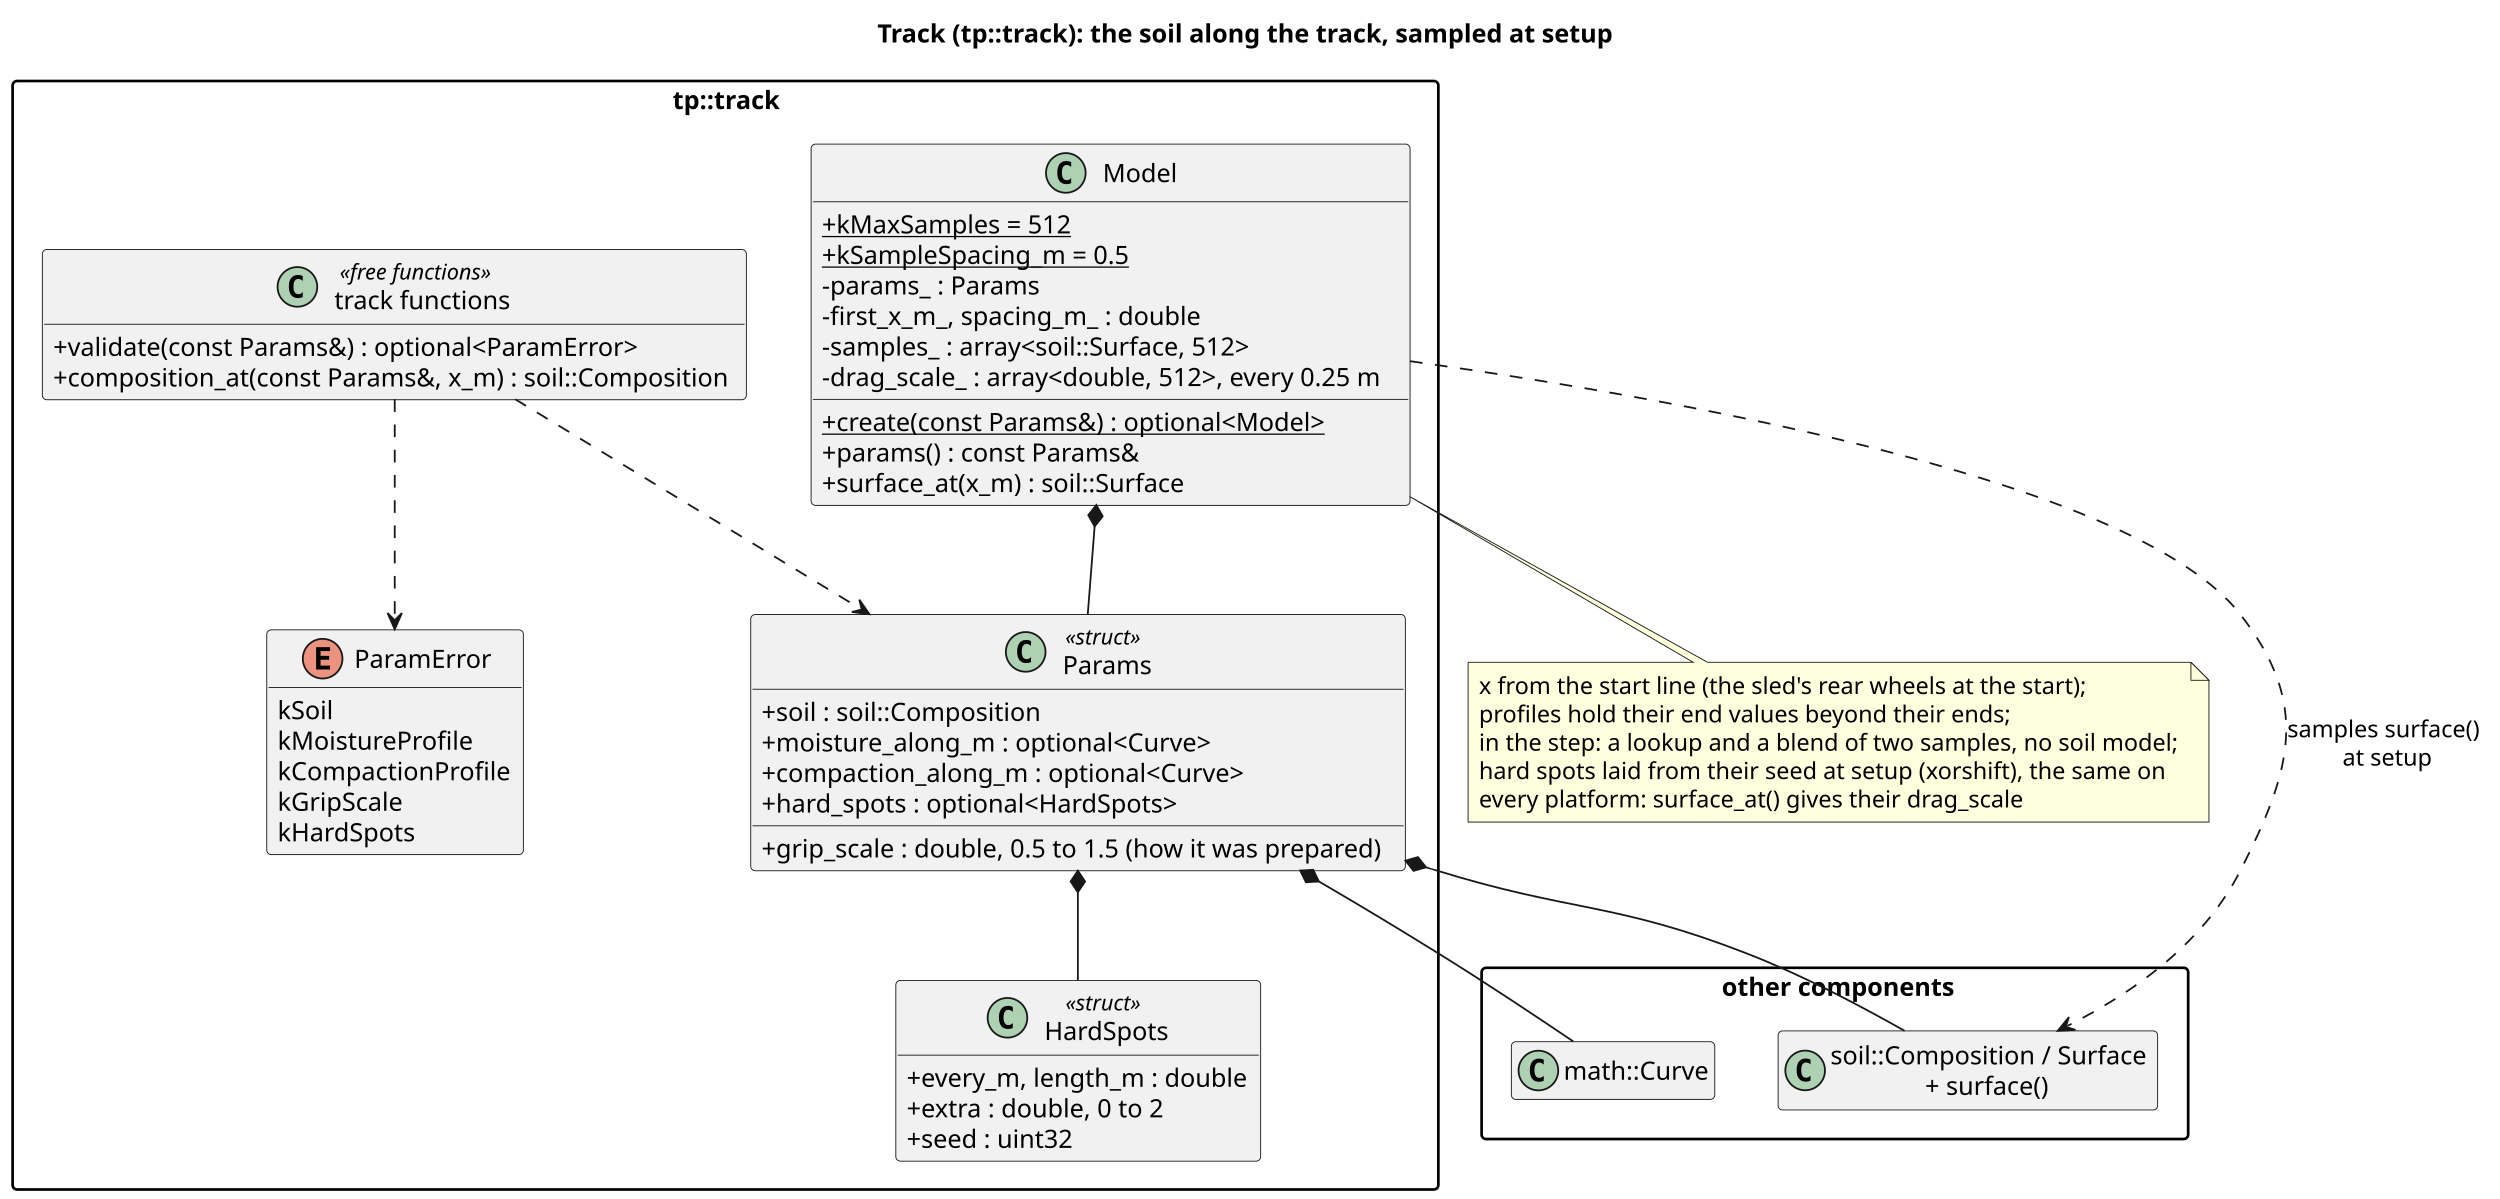
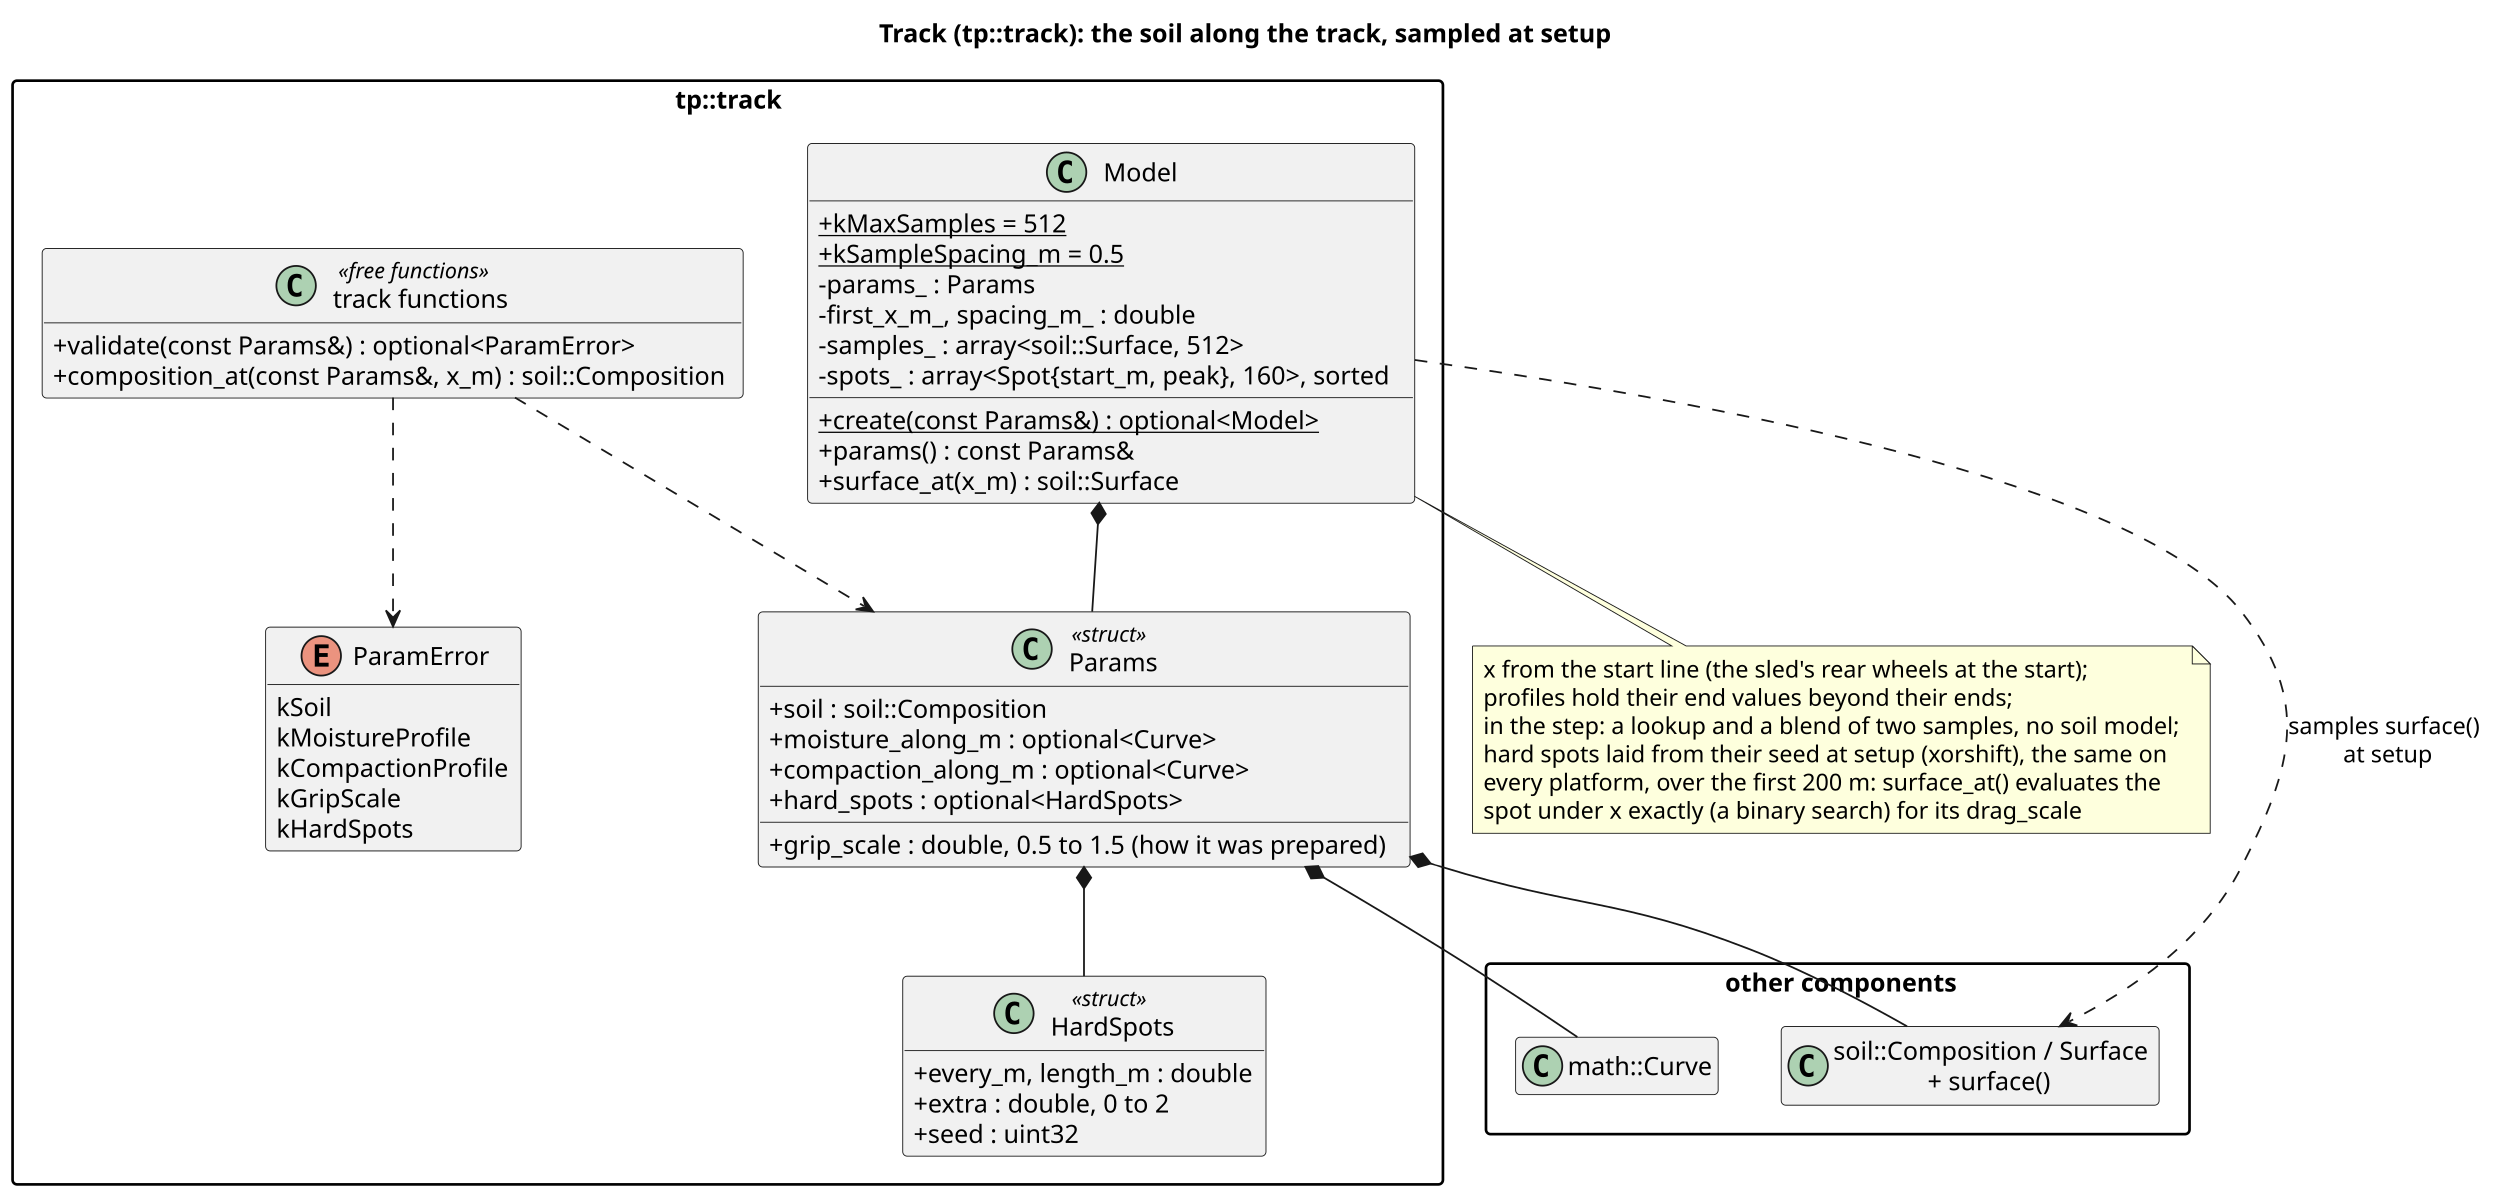
- <svg xmlns="http://www.w3.org/2000/svg" contentStyleType="text/css" height="665px" preserveAspectRatio="none" style="width:1387px;height:665px;background:#FFFFFF;" version="1.1" viewBox="0 0 1387 665" width="1387px" zoomAndPan="magnify">
+ <svg xmlns="http://www.w3.org/2000/svg" contentStyleType="text/css" height="665px" preserveAspectRatio="none" style="width:1393px;height:665px;background:#FFFFFF;" version="1.1" viewBox="0 0 1393 665" width="1393px" zoomAndPan="magnify">
  <defs />
  <g>
-     <text fill="#000000" font-family="sans-serif" font-size="14" font-weight="bold" lengthAdjust="spacing" textLength="400.292" x="486.753" y="23.562">Track (tp::track): the soil along the track, sampled at setup</text>
+     <text fill="#000000" font-family="sans-serif" font-size="14" font-weight="bold" lengthAdjust="spacing" textLength="400.292" x="489.753" y="23.562">Track (tp::track): the soil along the track, sampled at setup</text>
    <g id="cluster_other components">
-       <rect fill="none" height="95" rx="2.5" ry="2.5" style="stroke:#000000;stroke-width:1.5;" width="392" x="822" y="536.939" />
-       <text fill="#000000" font-family="sans-serif" font-size="14" font-weight="bold" lengthAdjust="spacing" textLength="125.535" x="955.232" y="552.502">other components</text>
+       <rect fill="none" height="95" rx="2.5" ry="2.5" style="stroke:#000000;stroke-width:1.5;" width="392" x="828" y="536.939" />
+       <text fill="#000000" font-family="sans-serif" font-size="14" font-weight="bold" lengthAdjust="spacing" textLength="125.535" x="961.232" y="552.502">other components</text>
    </g>
    <g id="cluster_tp::track">
-       <rect fill="none" height="615" rx="2.5" ry="2.5" style="stroke:#000000;stroke-width:1.5;" width="791" x="7" y="44.94" />
-       <text fill="#000000" font-family="sans-serif" font-size="14" font-weight="bold" lengthAdjust="spacing" textLength="58.618" x="373.191" y="60.502">tp::track</text>
+       <rect fill="none" height="615" rx="2.5" ry="2.5" style="stroke:#000000;stroke-width:1.5;" width="797" x="7" y="44.94" />
+       <text fill="#000000" font-family="sans-serif" font-size="14" font-weight="bold" lengthAdjust="spacing" textLength="58.618" x="376.191" y="60.502">tp::track</text>
    </g>
    <g id="elem_Soil">
-       <rect codeLine="7" fill="#F1F1F1" height="43.879" id="Soil" rx="2.5" ry="2.5" style="stroke:#181818;stroke-width:0.5;" width="210.555" x="986.5" y="571.939" />
-       <ellipse cx="1001.5" cy="593.879" fill="#ADD1B2" rx="11" ry="11" style="stroke:#181818;stroke-width:1.0;" />
-       <path d="M1004.469,599.519 Q1003.891,599.816 1003.25,599.957 Q1002.609,600.113 1001.906,600.113 Q999.406,600.113 998.078,598.473 Q996.766,596.816 996.766,593.691 Q996.766,590.566 998.078,588.91 Q999.406,587.254 1001.906,587.254 Q1002.609,587.254 1003.25,587.41 Q1003.906,587.566 1004.469,587.863 L1004.469,590.582 Q1003.844,590.004 1003.25,589.738 Q1002.656,589.457 1002.031,589.457 Q1000.688,589.457 1000,590.535 Q999.312,591.598 999.312,593.691 Q999.312,595.785 1000,596.863 Q1000.688,597.926 1002.031,597.926 Q1002.656,597.926 1003.25,597.66 Q1003.844,597.379 1004.469,596.801 L1004.469,599.519 Z " fill="#000000" />
-       <text fill="#000000" font-family="sans-serif" font-size="14" lengthAdjust="spacing" textLength="178.555" x="1015.5" y="590.502">soil::Composition / Surface</text>
-       <text fill="#000000" font-family="sans-serif" font-size="14" lengthAdjust="spacing" textLength="73.555" x="1068" y="607.441">+ surface()</text>
+       <rect codeLine="7" fill="#F1F1F1" height="43.879" id="Soil" rx="2.5" ry="2.5" style="stroke:#181818;stroke-width:0.5;" width="210.555" x="992.5" y="571.939" />
+       <ellipse cx="1007.5" cy="593.879" fill="#ADD1B2" rx="11" ry="11" style="stroke:#181818;stroke-width:1.0;" />
+       <path d="M1010.469,599.519 Q1009.891,599.816 1009.25,599.957 Q1008.609,600.113 1007.906,600.113 Q1005.406,600.113 1004.078,598.473 Q1002.766,596.816 1002.766,593.691 Q1002.766,590.566 1004.078,588.91 Q1005.406,587.254 1007.906,587.254 Q1008.609,587.254 1009.25,587.41 Q1009.906,587.566 1010.469,587.863 L1010.469,590.582 Q1009.844,590.004 1009.25,589.738 Q1008.656,589.457 1008.031,589.457 Q1006.688,589.457 1006,590.535 Q1005.312,591.598 1005.312,593.691 Q1005.312,595.785 1006,596.863 Q1006.688,597.926 1008.031,597.926 Q1008.656,597.926 1009.25,597.66 Q1009.844,597.379 1010.469,596.801 L1010.469,599.519 Z " fill="#000000" />
+       <text fill="#000000" font-family="sans-serif" font-size="14" lengthAdjust="spacing" textLength="178.555" x="1021.5" y="590.502">soil::Composition / Surface</text>
+       <text fill="#000000" font-family="sans-serif" font-size="14" lengthAdjust="spacing" textLength="73.555" x="1074" y="607.441">+ surface()</text>
    </g>
    <g id="elem_Curve">
-       <rect codeLine="8" fill="#F1F1F1" height="32" id="Curve" rx="2.5" ry="2.5" style="stroke:#181818;stroke-width:0.5;" width="112.856" x="838.5" y="577.939" />
-       <ellipse cx="853.5" cy="593.939" fill="#ADD1B2" rx="11" ry="11" style="stroke:#181818;stroke-width:1.0;" />
-       <path d="M856.469,599.58 Q855.891,599.877 855.25,600.018 Q854.609,600.174 853.906,600.174 Q851.406,600.174 850.078,598.533 Q848.766,596.877 848.766,593.752 Q848.766,590.627 850.078,588.971 Q851.406,587.314 853.906,587.314 Q854.609,587.314 855.25,587.471 Q855.906,587.627 856.469,587.924 L856.469,590.643 Q855.844,590.064 855.25,589.799 Q854.656,589.518 854.031,589.518 Q852.688,589.518 852,590.596 Q851.312,591.658 851.312,593.752 Q851.312,595.846 852,596.924 Q852.688,597.986 854.031,597.986 Q854.656,597.986 855.25,597.721 Q855.844,597.439 856.469,596.861 L856.469,599.58 Z " fill="#000000" />
-       <text fill="#000000" font-family="sans-serif" font-size="14" lengthAdjust="spacing" textLength="80.856" x="867.5" y="599.032">math::Curve</text>
+       <rect codeLine="8" fill="#F1F1F1" height="32" id="Curve" rx="2.5" ry="2.5" style="stroke:#181818;stroke-width:0.5;" width="112.856" x="844.5" y="577.939" />
+       <ellipse cx="859.5" cy="593.939" fill="#ADD1B2" rx="11" ry="11" style="stroke:#181818;stroke-width:1.0;" />
+       <path d="M862.469,599.58 Q861.891,599.877 861.25,600.018 Q860.609,600.174 859.906,600.174 Q857.406,600.174 856.078,598.533 Q854.766,596.877 854.766,593.752 Q854.766,590.627 856.078,588.971 Q857.406,587.314 859.906,587.314 Q860.609,587.314 861.25,587.471 Q861.906,587.627 862.469,587.924 L862.469,590.643 Q861.844,590.064 861.25,589.799 Q860.656,589.518 860.031,589.518 Q858.688,589.518 858,590.596 Q857.312,591.658 857.312,593.752 Q857.312,595.846 858,596.924 Q858.688,597.986 860.031,597.986 Q860.656,597.986 861.25,597.721 Q861.844,597.439 862.469,596.861 L862.469,599.58 Z " fill="#000000" />
+       <text fill="#000000" font-family="sans-serif" font-size="14" lengthAdjust="spacing" textLength="80.856" x="873.5" y="599.032">math::Curve</text>
    </g>
    <g id="elem_Params">
-       <rect codeLine="12" fill="#F1F1F1" height="142.156" id="Params" rx="2.5" ry="2.5" style="stroke:#181818;stroke-width:0.5;" width="363.196" x="416.5" y="340.94" />
-       <ellipse cx="569.054" cy="361.669" fill="#ADD1B2" rx="11" ry="11" style="stroke:#181818;stroke-width:1.0;" />
-       <path d="M572.023,367.31 Q571.445,367.606 570.804,367.747 Q570.164,367.903 569.46,367.903 Q566.96,367.903 565.632,366.263 Q564.32,364.606 564.32,361.481 Q564.32,358.356 565.632,356.7 Q566.96,355.044 569.46,355.044 Q570.164,355.044 570.804,355.2 Q571.46,355.356 572.023,355.653 L572.023,358.372 Q571.398,357.794 570.804,357.528 Q570.21,357.247 569.585,357.247 Q568.242,357.247 567.554,358.325 Q566.867,359.388 566.867,361.481 Q566.867,363.575 567.554,364.653 Q568.242,365.716 569.585,365.716 Q570.21,365.716 570.804,365.45 Q571.398,365.169 572.023,364.591 L572.023,367.31 Z " fill="#000000" />
-       <text fill="#000000" font-family="sans-serif" font-size="12" font-style="italic" lengthAdjust="spacing" textLength="46.676" x="591.01" y="357.565">«struct»</text>
-       <text fill="#000000" font-family="sans-serif" font-size="14" lengthAdjust="spacing" textLength="49.588" x="589.554" y="374.022">Params</text>
-       <line style="stroke:#181818;stroke-width:0.5;" x1="417.5" x2="778.696" y1="382.398" y2="382.398" />
-       <text fill="#000000" font-family="sans-serif" font-size="14" lengthAdjust="spacing" textLength="157.637" x="422.5" y="399.961">+soil : soil::Composition</text>
-       <text fill="#000000" font-family="sans-serif" font-size="14" lengthAdjust="spacing" textLength="251.624" x="422.5" y="416.9">+moisture_along_m : optional&lt;Curve&gt;</text>
-       <text fill="#000000" font-family="sans-serif" font-size="14" lengthAdjust="spacing" textLength="271.619" x="422.5" y="433.84">+compaction_along_m : optional&lt;Curve&gt;</text>
-       <text fill="#000000" font-family="sans-serif" font-size="14" lengthAdjust="spacing" textLength="235.273" x="422.5" y="450.779">+hard_spots : optional&lt;HardSpots&gt;</text>
-       <line style="stroke:#181818;stroke-width:0.5;" x1="417.5" x2="778.696" y1="458.156" y2="458.156" />
-       <text fill="#000000" font-family="sans-serif" font-size="14" lengthAdjust="spacing" textLength="351.196" x="422.5" y="475.719">+grip_scale : double, 0.5 to 1.5 (how it was prepared)</text>
+       <rect codeLine="12" fill="#F1F1F1" height="142.156" id="Params" rx="2.5" ry="2.5" style="stroke:#181818;stroke-width:0.5;" width="363.196" x="422.5" y="340.94" />
+       <ellipse cx="575.054" cy="361.669" fill="#ADD1B2" rx="11" ry="11" style="stroke:#181818;stroke-width:1.0;" />
+       <path d="M578.023,367.31 Q577.445,367.606 576.804,367.747 Q576.164,367.903 575.46,367.903 Q572.96,367.903 571.632,366.263 Q570.32,364.606 570.32,361.481 Q570.32,358.356 571.632,356.7 Q572.96,355.044 575.46,355.044 Q576.164,355.044 576.804,355.2 Q577.46,355.356 578.023,355.653 L578.023,358.372 Q577.398,357.794 576.804,357.528 Q576.21,357.247 575.585,357.247 Q574.242,357.247 573.554,358.325 Q572.867,359.388 572.867,361.481 Q572.867,363.575 573.554,364.653 Q574.242,365.716 575.585,365.716 Q576.21,365.716 576.804,365.45 Q577.398,365.169 578.023,364.591 L578.023,367.31 Z " fill="#000000" />
+       <text fill="#000000" font-family="sans-serif" font-size="12" font-style="italic" lengthAdjust="spacing" textLength="46.676" x="597.01" y="357.565">«struct»</text>
+       <text fill="#000000" font-family="sans-serif" font-size="14" lengthAdjust="spacing" textLength="49.588" x="595.554" y="374.022">Params</text>
+       <line style="stroke:#181818;stroke-width:0.5;" x1="423.5" x2="784.696" y1="382.398" y2="382.398" />
+       <text fill="#000000" font-family="sans-serif" font-size="14" lengthAdjust="spacing" textLength="157.637" x="428.5" y="399.961">+soil : soil::Composition</text>
+       <text fill="#000000" font-family="sans-serif" font-size="14" lengthAdjust="spacing" textLength="251.624" x="428.5" y="416.9">+moisture_along_m : optional&lt;Curve&gt;</text>
+       <text fill="#000000" font-family="sans-serif" font-size="14" lengthAdjust="spacing" textLength="271.619" x="428.5" y="433.84">+compaction_along_m : optional&lt;Curve&gt;</text>
+       <text fill="#000000" font-family="sans-serif" font-size="14" lengthAdjust="spacing" textLength="235.273" x="428.5" y="450.779">+hard_spots : optional&lt;HardSpots&gt;</text>
+       <line style="stroke:#181818;stroke-width:0.5;" x1="423.5" x2="784.696" y1="458.156" y2="458.156" />
+       <text fill="#000000" font-family="sans-serif" font-size="14" lengthAdjust="spacing" textLength="351.196" x="428.5" y="475.719">+grip_scale : double, 0.5 to 1.5 (how it was prepared)</text>
    </g>
    <g id="elem_HardSpots">
-       <rect codeLine="19" fill="#F1F1F1" height="100.277" id="HardSpots" rx="2.5" ry="2.5" style="stroke:#181818;stroke-width:0.5;" width="202.408" x="497" y="543.939" />
-       <ellipse cx="558.94" cy="564.669" fill="#ADD1B2" rx="11" ry="11" style="stroke:#181818;stroke-width:1.0;" />
-       <path d="M561.909,570.31 Q561.331,570.606 560.69,570.747 Q560.05,570.903 559.347,570.903 Q556.847,570.903 555.519,569.263 Q554.206,567.606 554.206,564.481 Q554.206,561.356 555.519,559.7 Q556.847,558.044 559.347,558.044 Q560.05,558.044 560.69,558.2 Q561.347,558.356 561.909,558.653 L561.909,561.372 Q561.284,560.794 560.69,560.528 Q560.097,560.247 559.472,560.247 Q558.128,560.247 557.44,561.325 Q556.753,562.388 556.753,564.481 Q556.753,566.575 557.44,567.653 Q558.128,568.716 559.472,568.716 Q560.097,568.716 560.69,568.45 Q561.284,568.169 561.909,567.591 L561.909,570.31 Z " fill="#000000" />
-       <text fill="#000000" font-family="sans-serif" font-size="12" font-style="italic" lengthAdjust="spacing" textLength="46.676" x="591.116" y="560.564">«struct»</text>
-       <text fill="#000000" font-family="sans-serif" font-size="14" lengthAdjust="spacing" textLength="70.027" x="579.44" y="577.021">HardSpots</text>
-       <line style="stroke:#181818;stroke-width:0.5;" x1="498" x2="698.408" y1="585.398" y2="585.398" />
-       <text fill="#000000" font-family="sans-serif" font-size="14" lengthAdjust="spacing" textLength="190.408" x="503" y="602.961">+every_m, length_m : double</text>
-       <text fill="#000000" font-family="sans-serif" font-size="14" lengthAdjust="spacing" textLength="146.248" x="503" y="619.9">+extra : double, 0 to 2</text>
-       <text fill="#000000" font-family="sans-serif" font-size="14" lengthAdjust="spacing" textLength="95.163" x="503" y="636.84">+seed : uint32</text>
+       <rect codeLine="19" fill="#F1F1F1" height="100.277" id="HardSpots" rx="2.5" ry="2.5" style="stroke:#181818;stroke-width:0.5;" width="202.408" x="503" y="543.939" />
+       <ellipse cx="564.94" cy="564.669" fill="#ADD1B2" rx="11" ry="11" style="stroke:#181818;stroke-width:1.0;" />
+       <path d="M567.909,570.31 Q567.331,570.606 566.69,570.747 Q566.05,570.903 565.347,570.903 Q562.847,570.903 561.519,569.263 Q560.206,567.606 560.206,564.481 Q560.206,561.356 561.519,559.7 Q562.847,558.044 565.347,558.044 Q566.05,558.044 566.69,558.2 Q567.347,558.356 567.909,558.653 L567.909,561.372 Q567.284,560.794 566.69,560.528 Q566.097,560.247 565.472,560.247 Q564.128,560.247 563.44,561.325 Q562.753,562.388 562.753,564.481 Q562.753,566.575 563.44,567.653 Q564.128,568.716 565.472,568.716 Q566.097,568.716 566.69,568.45 Q567.284,568.169 567.909,567.591 L567.909,570.31 Z " fill="#000000" />
+       <text fill="#000000" font-family="sans-serif" font-size="12" font-style="italic" lengthAdjust="spacing" textLength="46.676" x="597.116" y="560.564">«struct»</text>
+       <text fill="#000000" font-family="sans-serif" font-size="14" lengthAdjust="spacing" textLength="70.027" x="585.44" y="577.021">HardSpots</text>
+       <line style="stroke:#181818;stroke-width:0.5;" x1="504" x2="704.408" y1="585.398" y2="585.398" />
+       <text fill="#000000" font-family="sans-serif" font-size="14" lengthAdjust="spacing" textLength="190.408" x="509" y="602.961">+every_m, length_m : double</text>
+       <text fill="#000000" font-family="sans-serif" font-size="14" lengthAdjust="spacing" textLength="146.248" x="509" y="619.9">+extra : double, 0 to 2</text>
+       <text fill="#000000" font-family="sans-serif" font-size="14" lengthAdjust="spacing" textLength="95.163" x="509" y="636.84">+seed : uint32</text>
    </g>
    <g id="elem_Model">
-       <rect codeLine="24" fill="#F1F1F1" height="200.455" id="Model" rx="2.5" ry="2.5" style="stroke:#181818;stroke-width:0.5;" width="332.305" x="450" y="79.939" />
-       <ellipse cx="591.319" cy="95.939" fill="#ADD1B2" rx="11" ry="11" style="stroke:#181818;stroke-width:1.0;" />
-       <path d="M594.288,101.58 Q593.71,101.877 593.069,102.018 Q592.429,102.174 591.726,102.174 Q589.226,102.174 587.898,100.533 Q586.585,98.877 586.585,95.752 Q586.585,92.627 587.898,90.971 Q589.226,89.314 591.726,89.314 Q592.429,89.314 593.069,89.471 Q593.726,89.627 594.288,89.924 L594.288,92.643 Q593.663,92.064 593.069,91.799 Q592.476,91.518 591.851,91.518 Q590.507,91.518 589.819,92.596 Q589.132,93.658 589.132,95.752 Q589.132,97.846 589.819,98.924 Q590.507,99.986 591.851,99.986 Q592.476,99.986 593.069,99.721 Q593.663,99.439 594.288,98.861 L594.288,101.58 Z " fill="#000000" />
-       <text fill="#000000" font-family="sans-serif" font-size="14" lengthAdjust="spacing" textLength="41.166" x="611.819" y="101.032">Model</text>
-       <line style="stroke:#181818;stroke-width:0.5;" x1="451" x2="781.305" y1="111.939" y2="111.939" />
+       <rect codeLine="24" fill="#F1F1F1" height="200.455" id="Model" rx="2.5" ry="2.5" style="stroke:#181818;stroke-width:0.5;" width="338.279" x="450" y="79.939" />
+       <ellipse cx="594.307" cy="95.939" fill="#ADD1B2" rx="11" ry="11" style="stroke:#181818;stroke-width:1.0;" />
+       <path d="M597.275,101.58 Q596.697,101.877 596.057,102.018 Q595.416,102.174 594.713,102.174 Q592.213,102.174 590.885,100.533 Q589.572,98.877 589.572,95.752 Q589.572,92.627 590.885,90.971 Q592.213,89.314 594.713,89.314 Q595.416,89.314 596.057,89.471 Q596.713,89.627 597.275,89.924 L597.275,92.643 Q596.65,92.064 596.057,91.799 Q595.463,91.518 594.838,91.518 Q593.494,91.518 592.807,92.596 Q592.119,93.658 592.119,95.752 Q592.119,97.846 592.807,98.924 Q593.494,99.986 594.838,99.986 Q595.463,99.986 596.057,99.721 Q596.65,99.439 597.275,98.861 L597.275,101.58 Z " fill="#000000" />
+       <text fill="#000000" font-family="sans-serif" font-size="14" lengthAdjust="spacing" textLength="41.166" x="614.807" y="101.032">Model</text>
+       <line style="stroke:#181818;stroke-width:0.5;" x1="451" x2="787.279" y1="111.939" y2="111.939" />
      <text fill="#000000" font-family="sans-serif" font-size="14" lengthAdjust="spacing" text-decoration="underline" textLength="141.6" x="456" y="129.502">+kMaxSamples = 512</text>
      <text fill="#000000" font-family="sans-serif" font-size="14" lengthAdjust="spacing" text-decoration="underline" textLength="177.003" x="456" y="146.441">+kSampleSpacing_m = 0.5</text>
      <text fill="#000000" font-family="sans-serif" font-size="14" lengthAdjust="spacing" textLength="123.539" x="456" y="163.381">-params_ : Params</text>
      <text fill="#000000" font-family="sans-serif" font-size="14" lengthAdjust="spacing" textLength="213.664" x="456" y="180.32">-first_x_m_, spacing_m_ : double</text>
      <text fill="#000000" font-family="sans-serif" font-size="14" lengthAdjust="spacing" textLength="245.499" x="456" y="197.26">-samples_ : array&lt;soil::Surface, 512&gt;</text>
-       <text fill="#000000" font-family="sans-serif" font-size="14" lengthAdjust="spacing" textLength="320.305" x="456" y="214.199">-drag_scale_ : array&lt;double, 512&gt;, every 0.25 m</text>
-       <line style="stroke:#181818;stroke-width:0.5;" x1="451" x2="781.305" y1="221.576" y2="221.576" />
+       <text fill="#000000" font-family="sans-serif" font-size="14" lengthAdjust="spacing" textLength="326.279" x="456" y="214.199">-spots_ : array&lt;Spot{start_m, peak}, 160&gt;, sorted</text>
+       <line style="stroke:#181818;stroke-width:0.5;" x1="451" x2="787.279" y1="221.576" y2="221.576" />
      <text fill="#000000" font-family="sans-serif" font-size="14" lengthAdjust="spacing" text-decoration="underline" textLength="285.141" x="456" y="239.139">+create(const Params&amp;) : optional&lt;Model&gt;</text>
      <text fill="#000000" font-family="sans-serif" font-size="14" lengthAdjust="spacing" textLength="179.778" x="456" y="256.078">+params() : const Params&amp;</text>
      <text fill="#000000" font-family="sans-serif" font-size="14" lengthAdjust="spacing" textLength="209.009" x="456" y="273.018">+surface_at(x_m) : soil::Surface</text>
    </g>
    <g id="elem_ParamError">
      <rect codeLine="35" fill="#F1F1F1" height="124.697" id="ParamError" rx="2.5" ry="2.5" style="stroke:#181818;stroke-width:0.5;" width="142.368" x="148" y="349.44" />
      <ellipse cx="178.997" cy="365.44" fill="#EB937F" rx="11" ry="11" style="stroke:#181818;stroke-width:1.0;" />
      <path d="M183.106,371.44 L175.388,371.44 L175.388,359.049 L183.106,359.049 L183.106,361.205 L177.841,361.205 L177.841,363.877 L182.606,363.877 L182.606,366.033 L177.841,366.033 L177.841,369.283 L183.106,369.283 L183.106,371.44 Z " fill="#000000" />
      <text fill="#000000" font-family="sans-serif" font-size="14" lengthAdjust="spacing" textLength="74.819" x="196.552" y="370.532">ParamError</text>
      <line style="stroke:#181818;stroke-width:0.5;" x1="149" x2="289.368" y1="381.44" y2="381.44" />
      <text fill="#000000" font-family="sans-serif" font-size="14" lengthAdjust="spacing" textLength="31.842" x="154" y="399.002">kSoil</text>
      <text fill="#000000" font-family="sans-serif" font-size="14" lengthAdjust="spacing" textLength="108.527" x="154" y="415.941">kMoistureProfile</text>
      <text fill="#000000" font-family="sans-serif" font-size="14" lengthAdjust="spacing" textLength="130.368" x="154" y="432.881">kCompactionProfile</text>
      <text fill="#000000" font-family="sans-serif" font-size="14" lengthAdjust="spacing" textLength="71.757" x="154" y="449.82">kGripScale</text>
      <text fill="#000000" font-family="sans-serif" font-size="14" lengthAdjust="spacing" textLength="77.711" x="154" y="466.76">kHardSpots</text>
    </g>
    <g id="elem_TrackFns">
      <rect codeLine="42" fill="#F1F1F1" height="83.338" id="TrackFns" rx="2.5" ry="2.5" style="stroke:#181818;stroke-width:0.5;" width="390.588" x="23.5" y="138.44" />
      <ellipse cx="165" cy="159.169" fill="#ADD1B2" rx="11" ry="11" style="stroke:#181818;stroke-width:1.0;" />
      <path d="M167.969,164.81 Q167.391,165.106 166.75,165.247 Q166.11,165.403 165.407,165.403 Q162.907,165.403 161.579,163.763 Q160.266,162.106 160.266,158.981 Q160.266,155.856 161.579,154.2 Q162.907,152.544 165.407,152.544 Q166.11,152.544 166.75,152.7 Q167.407,152.856 167.969,153.153 L167.969,155.872 Q167.344,155.294 166.75,155.028 Q166.157,154.747 165.532,154.747 Q164.188,154.747 163.5,155.825 Q162.813,156.888 162.813,158.981 Q162.813,161.075 163.5,162.153 Q164.188,163.216 165.532,163.216 Q166.157,163.216 166.75,162.95 Q167.344,162.669 167.969,162.091 L167.969,164.81 Z " fill="#000000" />
      <text fill="#000000" font-family="sans-serif" font-size="12" font-style="italic" lengthAdjust="spacing" textLength="93.188" x="188.45" y="155.065">«free functions»</text>
      <text fill="#000000" font-family="sans-serif" font-size="14" lengthAdjust="spacing" textLength="99.087" x="185.5" y="171.522">track functions</text>
      <line style="stroke:#181818;stroke-width:0.5;" x1="24.5" x2="413.088" y1="179.898" y2="179.898" />
      <text fill="#000000" font-family="sans-serif" font-size="14" lengthAdjust="spacing" textLength="328.446" x="29.5" y="197.461">+validate(const Params&amp;) : optional&lt;ParamError&gt;</text>
      <text fill="#000000" font-family="sans-serif" font-size="14" lengthAdjust="spacing" textLength="378.588" x="29.5" y="214.4">+composition_at(const Params&amp;, x_m) : soil::Composition</text>
    </g>
    <g id="elem_GMN18">
-       <path d="M814.5,367.44 L814.5,456.087 A0,0 0 0 0 814.5,456.087 L1225.525,456.087 A0,0 0 0 0 1225.525,456.087 L1225.525,377.44 L1215.525,367.44 L947.35,367.44 L782.07,275.49 L939.35,367.44 L814.5,367.44 A0,0 0 0 0 814.5,367.44 " fill="#FEFFDD" style="stroke:#181818;stroke-width:0.5;" />
-       <path d="M1215.525,367.44 L1215.525,377.44 L1225.525,377.44 L1215.525,367.44 " fill="#FEFFDD" style="stroke:#181818;stroke-width:0.5;" />
-       <text fill="#000000" font-family="sans-serif" font-size="13" lengthAdjust="spacing" textLength="340.869" x="820.5" y="385.033">x from the start line (the sled's rear wheels at the start);</text>
-       <text fill="#000000" font-family="sans-serif" font-size="13" lengthAdjust="spacing" textLength="296.893" x="820.5" y="400.763">profiles hold their end values beyond their ends;</text>
-       <text fill="#000000" font-family="sans-serif" font-size="13" lengthAdjust="spacing" textLength="390.025" x="820.5" y="416.492">in the step: a lookup and a blend of two samples, no soil model;</text>
-       <text fill="#000000" font-family="sans-serif" font-size="13" lengthAdjust="spacing" textLength="383.57" x="820.5" y="432.222">hard spots laid from their seed at setup (xorshift), the same on</text>
-       <text fill="#000000" font-family="sans-serif" font-size="13" lengthAdjust="spacing" textLength="308.566" x="820.5" y="447.951">every platform: surface_at() gives their drag_scale</text>
+       <path d="M820.5,359.94 L820.5,464.316 A0,0 0 0 0 820.5,464.316 L1231.525,464.316 A0,0 0 0 0 1231.525,464.316 L1231.525,369.94 L1221.525,359.94 L939.53,359.94 L788.07,276.479 L931.53,359.94 L820.5,359.94 A0,0 0 0 0 820.5,359.94 " fill="#FEFFDD" style="stroke:#181818;stroke-width:0.5;" />
+       <path d="M1221.525,359.94 L1221.525,369.94 L1231.525,369.94 L1221.525,359.94 " fill="#FEFFDD" style="stroke:#181818;stroke-width:0.5;" />
+       <text fill="#000000" font-family="sans-serif" font-size="13" lengthAdjust="spacing" textLength="340.869" x="826.5" y="377.533">x from the start line (the sled's rear wheels at the start);</text>
+       <text fill="#000000" font-family="sans-serif" font-size="13" lengthAdjust="spacing" textLength="296.893" x="826.5" y="393.263">profiles hold their end values beyond their ends;</text>
+       <text fill="#000000" font-family="sans-serif" font-size="13" lengthAdjust="spacing" textLength="390.025" x="826.5" y="408.992">in the step: a lookup and a blend of two samples, no soil model;</text>
+       <text fill="#000000" font-family="sans-serif" font-size="13" lengthAdjust="spacing" textLength="383.57" x="826.5" y="424.722">hard spots laid from their seed at setup (xorshift), the same on</text>
+       <text fill="#000000" font-family="sans-serif" font-size="13" lengthAdjust="spacing" textLength="385.449" x="826.5" y="440.451">every platform, over the first 200 m: surface_at() evaluates the</text>
+       <text fill="#000000" font-family="sans-serif" font-size="13" lengthAdjust="spacing" textLength="341.739" x="826.5" y="456.181">spot under x exactly (a binary search) for its drag_scale</text>
    </g>
    <g id="link_Model_Params">
-       <path codeLine="46" d="M607.303,292.113 C605.703,312.543 604.99,321.68 603.49,340.81 " fill="none" id="Model-backto-Params" style="stroke:#181818;stroke-width:1.0;" />
-       <polygon fill="#181818" points="608.24,280.149,603.784,285.819,607.303,292.113,611.759,286.443,608.24,280.149" style="stroke:#181818;stroke-width:1.0;" />
+       <path codeLine="46" d="M611.75,292.124 C610.42,312.554 609.82,321.68 608.57,340.81 " fill="none" id="Model-backto-Params" style="stroke:#181818;stroke-width:1.0;" />
+       <polygon fill="#181818" points="612.53,280.149,608.149,285.877,611.75,292.124,616.132,286.397,612.53,280.149" style="stroke:#181818;stroke-width:1.0;" />
    </g>
    <g id="link_Params_HardSpots">
-       <path codeLine="47" d="M598,495.05 C598,515.38 598,525.139 598,543.889 " fill="none" id="Params-backto-HardSpots" style="stroke:#181818;stroke-width:1.0;" />
-       <polygon fill="#181818" points="598,483.05,594,489.05,598,495.05,602,489.05,598,483.05" style="stroke:#181818;stroke-width:1.0;" />
+       <path codeLine="47" d="M604,495.05 C604,515.38 604,525.139 604,543.889 " fill="none" id="Params-backto-HardSpots" style="stroke:#181818;stroke-width:1.0;" />
+       <polygon fill="#181818" points="604,483.05,600,489.05,604,495.05,608,489.05,604,483.05" style="stroke:#181818;stroke-width:1.0;" />
    </g>
    <g id="link_TrackFns_Params">
-       <path codeLine="48" d="M285.89,221.53 C340.18,254.48 412.881,298.596 477.241,337.656 " fill="none" id="TrackFns-to-Params" style="stroke:#181818;stroke-width:1.0;stroke-dasharray:7.0,7.0;" />
-       <polygon fill="#181818" points="482.37,340.769,476.751,332.68,478.096,338.175,472.601,339.519,482.37,340.769" style="stroke:#181818;stroke-width:1.0;" />
+       <path codeLine="48" d="M286.94,221.53 C342.1,254.48 416.009,298.632 481.389,337.692 " fill="none" id="TrackFns-to-Params" style="stroke:#181818;stroke-width:1.0;stroke-dasharray:7.0,7.0;" />
+       <polygon fill="#181818" points="486.54,340.769,480.865,332.72,482.248,338.205,476.762,339.587,486.54,340.769" style="stroke:#181818;stroke-width:1.0;" />
    </g>
    <g id="link_TrackFns_ParamError">
      <path codeLine="49" d="M219,221.53 C219,256.87 219,302.63 219,343.11 " fill="none" id="TrackFns-to-ParamError" style="stroke:#181818;stroke-width:1.0;stroke-dasharray:7.0,7.0;" />
      <polygon fill="#181818" points="219,349.11,223,340.11,219,344.11,215,340.11,219,349.11" style="stroke:#181818;stroke-width:1.0;" />
    </g>
    <g id="link_Params_Curve">
-       <path codeLine="51" d="M731.721,489.043 C757.221,503.943 773.43,513.73 798,528.939 C824.07,545.08 853.38,564.62 872.89,577.83 " fill="none" id="Params-backto-Curve" style="stroke:#181818;stroke-width:1.0;" />
-       <polygon fill="#181818" points="721.36,482.99,724.523,489.47,731.721,489.043,728.558,482.563,721.36,482.99" style="stroke:#181818;stroke-width:1.0;" />
+       <path codeLine="51" d="M737.721,489.043 C763.221,503.943 779.43,513.73 804,528.939 C830.07,545.08 859.38,564.62 878.89,577.83 " fill="none" id="Params-backto-Curve" style="stroke:#181818;stroke-width:1.0;" />
+       <polygon fill="#181818" points="727.36,482.99,730.523,489.47,737.721,489.043,734.558,482.563,727.36,482.99" style="stroke:#181818;stroke-width:1.0;" />
    </g>
    <g id="link_Params_Soil">
-       <path codeLine="52" d="M791.169,481.168 C796.979,483.028 791.31,481.18 797,482.94 C872.6,506.31 895.24,500.279 969,528.939 C999.63,540.84 1032.56,558.24 1056.64,571.899 " fill="none" id="Params-backto-Soil" style="stroke:#181818;stroke-width:1.0;" />
-       <polygon fill="#181818" points="779.74,477.51,784.235,483.148,791.169,481.168,786.674,475.529,779.74,477.51" style="stroke:#181818;stroke-width:1.0;" />
+       <path codeLine="52" d="M797.169,481.168 C802.979,483.028 797.31,481.18 803,482.94 C878.6,506.31 901.24,500.279 975,528.939 C1005.63,540.84 1038.56,558.24 1062.64,571.899 " fill="none" id="Params-backto-Soil" style="stroke:#181818;stroke-width:1.0;" />
+       <polygon fill="#181818" points="785.74,477.51,790.235,483.148,797.169,481.168,792.674,475.529,785.74,477.51" style="stroke:#181818;stroke-width:1.0;" />
    </g>
    <g id="link_Model_Soil">
-       <path codeLine="53" d="M782.26,200.369 C948.36,223.609 1186.87,268.69 1243,340.94 C1281.72,390.779 1271.62,426.69 1243,482.94 C1221.9,524.419 1182.361,551.245 1146.981,569.195 " fill="none" id="Model-to-Soil" style="stroke:#181818;stroke-width:1.0;stroke-dasharray:7.0,7.0;" />
-       <polygon fill="#181818" points="1141.63,571.909,1151.466,571.405,1146.089,569.647,1147.846,564.27,1141.63,571.909" style="stroke:#181818;stroke-width:1.0;" />
-       <text fill="#000000" font-family="sans-serif" font-size="13" lengthAdjust="spacing" textLength="110.798" x="1269" y="409.033">samples surface()</text>
-       <text fill="#000000" font-family="sans-serif" font-size="13" lengthAdjust="spacing" textLength="49.55" x="1299.624" y="424.763">at setup</text>
+       <path codeLine="53" d="M788.36,200.579 C955.14,223.81 1192.84,268.729 1249,340.94 C1287.75,390.76 1277.62,426.69 1249,482.94 C1227.9,524.419 1188.361,551.245 1152.981,569.195 " fill="none" id="Model-to-Soil" style="stroke:#181818;stroke-width:1.0;stroke-dasharray:7.0,7.0;" />
+       <polygon fill="#181818" points="1147.63,571.909,1157.466,571.405,1152.089,569.647,1153.846,564.27,1147.63,571.909" style="stroke:#181818;stroke-width:1.0;" />
+       <text fill="#000000" font-family="sans-serif" font-size="13" lengthAdjust="spacing" textLength="110.798" x="1275" y="409.033">samples surface()</text>
+       <text fill="#000000" font-family="sans-serif" font-size="13" lengthAdjust="spacing" textLength="49.55" x="1305.624" y="424.763">at setup</text>
    </g>
  </g>
</svg>
